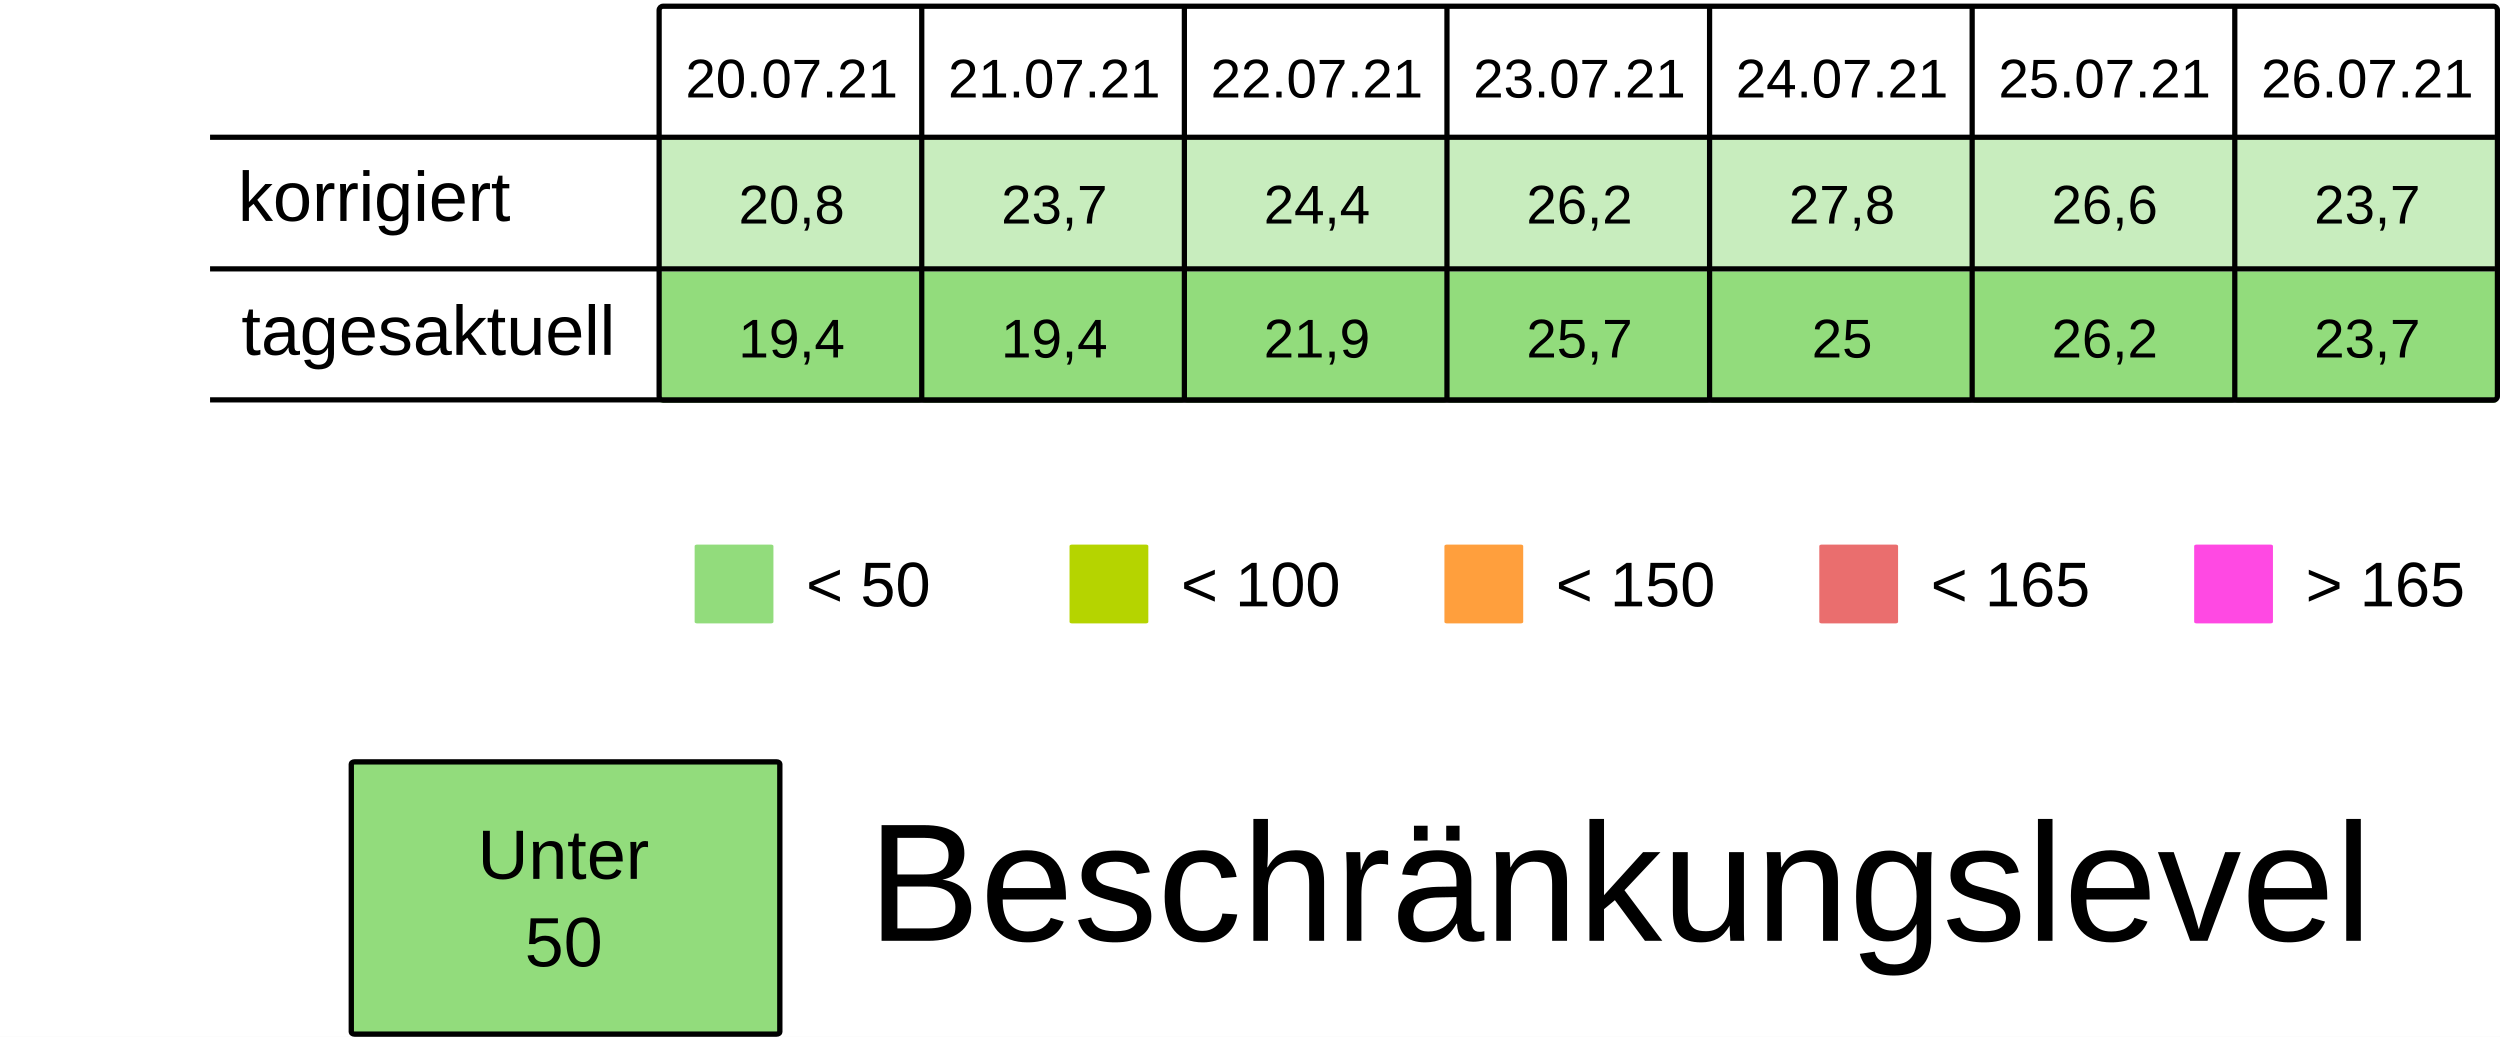
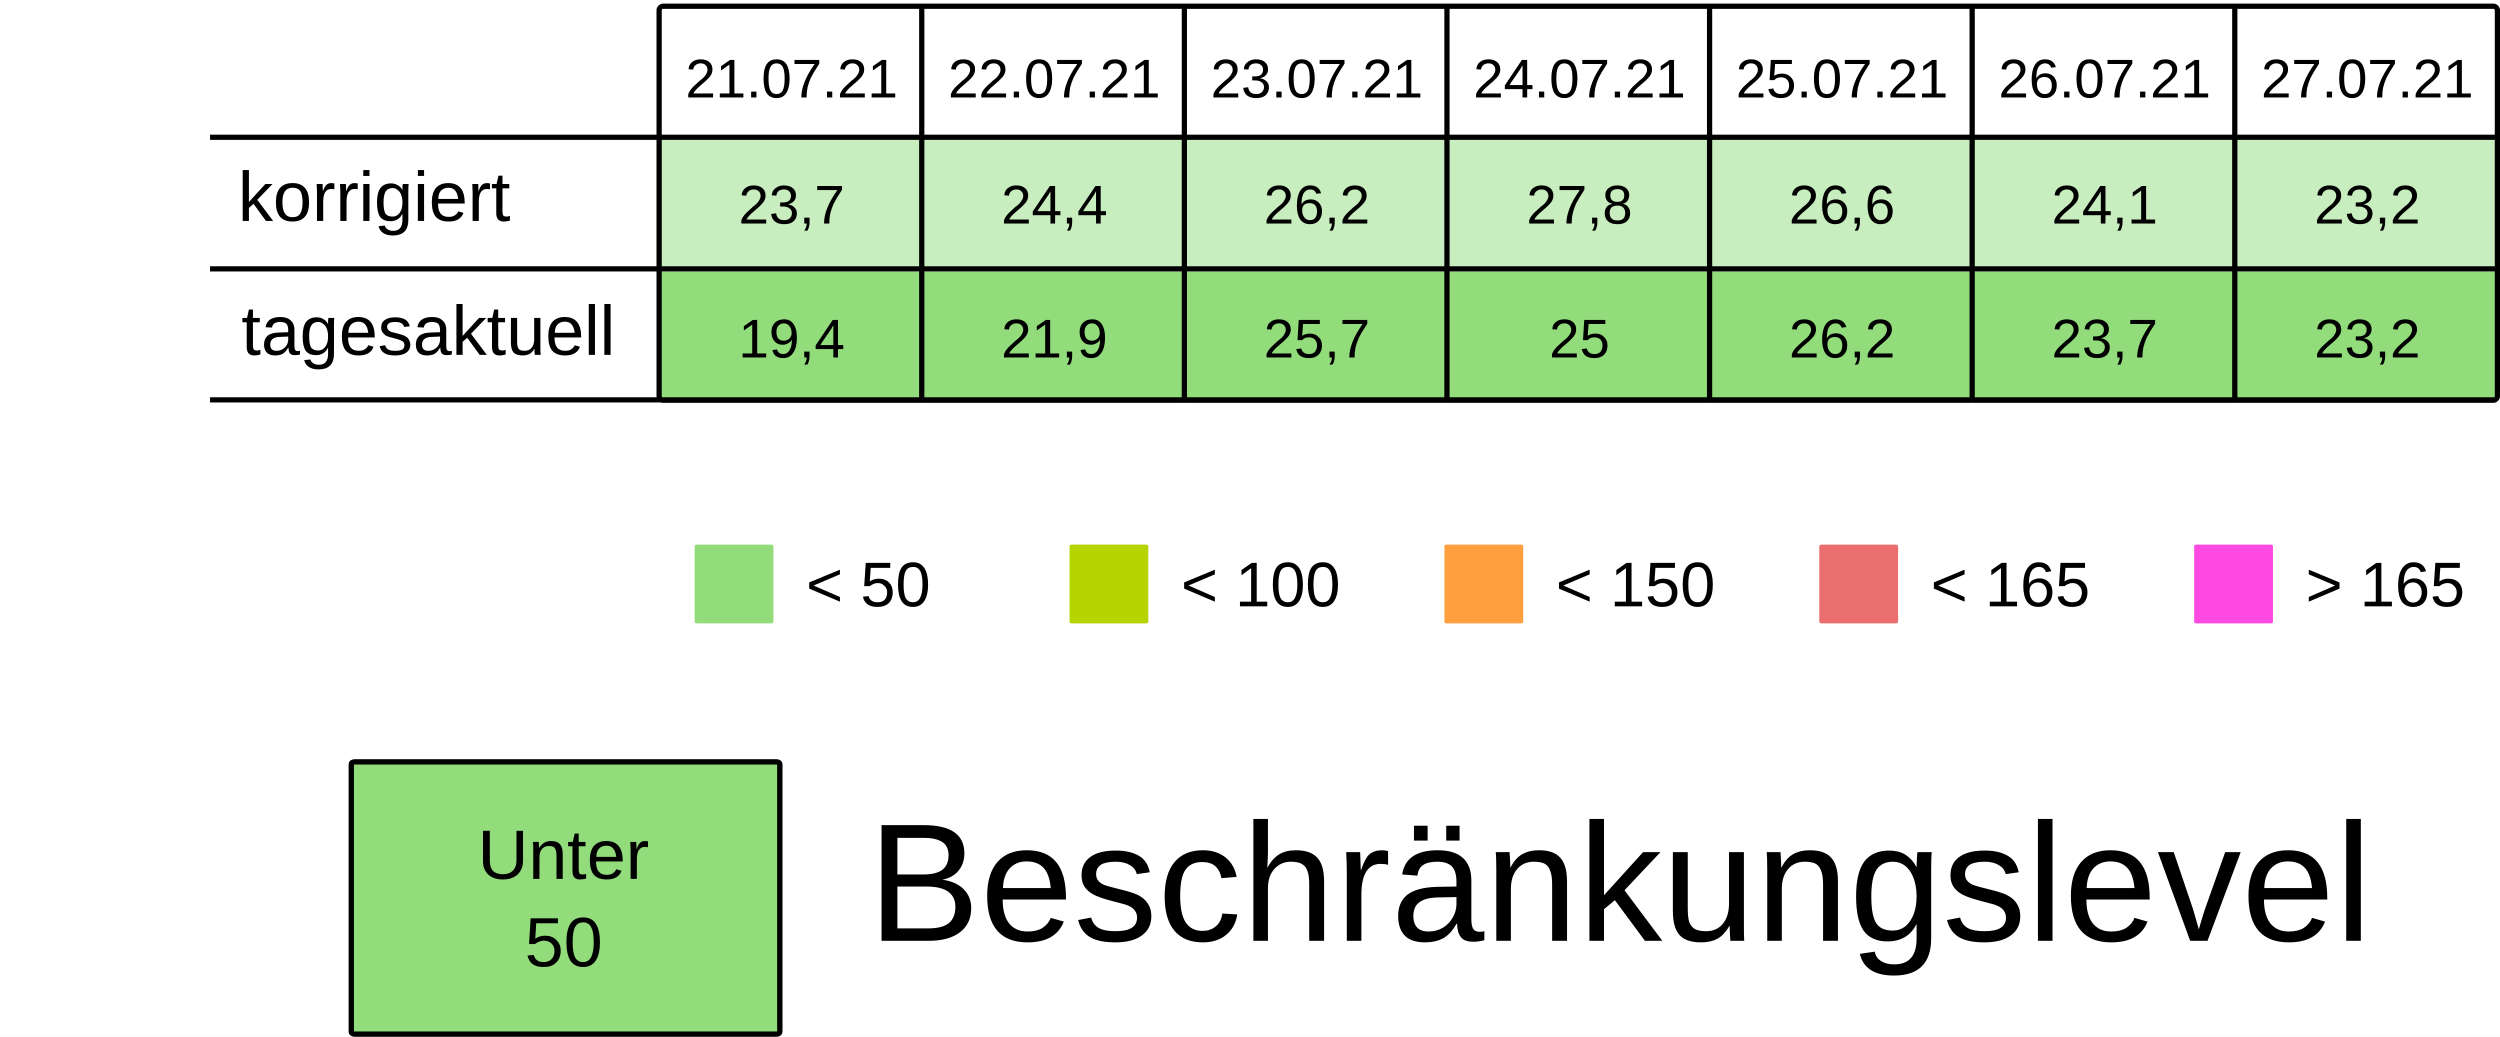
<svg xmlns="http://www.w3.org/2000/svg" viewBox="0 0 125.94 52.229" height="197.399" width="475.994">
  <rect width="100%" height="100%" x="-.001" fill="#fff" />
  <g transform="translate(-13.231 -25.355)">
    <rect ry=".106" rx=".169" y="32.284" x="46.434" height="6.615" width="13.229" fill="#92dc7c7F" />
    <rect ry=".106" rx=".169" y="32.284" x="59.664" height="6.615" width="13.229" fill="#92dc7c7F" />
    <rect ry=".106" rx=".169" y="32.284" x="72.893" height="6.615" width="13.229" fill="#92dc7c7F" />
    <rect ry=".106" rx=".169" y="32.284" x="86.122" height="6.615" width="13.229" fill="#92dc7c7F" />
    <rect ry=".106" rx=".169" y="32.284" x="99.351" height="6.615" width="13.229" fill="#92dc7c7F" />
    <rect ry=".106" rx=".169" y="32.284" x="112.58" height="6.615" width="13.229" fill="#92dc7c7F" />
    <rect ry=".106" rx=".169" y="32.284" x="125.809" height="6.615" width="13.229" fill="#92dc7c7F" />
    <text y="30.266" x="53.113" style="line-height:125%;-inkscape-font-specification:Arial;text-align:center" font-weight="400" font-size="2.749" letter-spacing="0" word-spacing="0" font-family="Arial" text-anchor="middle" stroke-width=".064">
-       <tspan style="text-align:center" y="30.266" x="53.113">20.07.21</tspan>
+       <tspan style="text-align:center" y="30.266" x="53.113">21.07.21</tspan>
    </text>
    <text y="30.266" x="66.342" style="line-height:125%;-inkscape-font-specification:Arial;text-align:center" font-weight="400" font-size="2.749" letter-spacing="0" word-spacing="0" font-family="Arial" text-anchor="middle" stroke-width=".064">
-       <tspan style="text-align:center" y="30.266" x="66.342">21.07.21</tspan>
+       <tspan style="text-align:center" y="30.266" x="66.342">22.07.21</tspan>
    </text>
    <text y="30.266" x="79.571" style="line-height:125%;-inkscape-font-specification:Arial;text-align:center" font-weight="400" font-size="2.749" letter-spacing="0" word-spacing="0" font-family="Arial" text-anchor="middle" stroke-width=".064">
-       <tspan style="text-align:center" y="30.266" x="79.571">22.07.21</tspan>
+       <tspan style="text-align:center" y="30.266" x="79.571">23.07.21</tspan>
    </text>
    <text y="30.266" x="92.8" style="line-height:125%;-inkscape-font-specification:Arial;text-align:center" font-weight="400" font-size="2.749" letter-spacing="0" word-spacing="0" font-family="Arial" text-anchor="middle" stroke-width=".064">
-       <tspan style="text-align:center" y="30.266" x="92.8">23.07.21</tspan>
+       <tspan style="text-align:center" y="30.266" x="92.8">24.07.21</tspan>
    </text>
    <text y="30.266" x="106.029" style="line-height:125%;-inkscape-font-specification:Arial;text-align:center" font-weight="400" font-size="2.749" letter-spacing="0" word-spacing="0" font-family="Arial" text-anchor="middle" stroke-width=".064">
-       <tspan style="text-align:center" y="30.266" x="106.029">24.07.21</tspan>
+       <tspan style="text-align:center" y="30.266" x="106.029">25.07.21</tspan>
    </text>
    <text y="30.266" x="119.258" style="line-height:125%;-inkscape-font-specification:Arial;text-align:center" font-weight="400" font-size="2.749" letter-spacing="0" word-spacing="0" font-family="Arial" text-anchor="middle" stroke-width=".064">
-       <tspan style="text-align:center" y="30.266" x="119.258">25.07.21</tspan>
+       <tspan style="text-align:center" y="30.266" x="119.258">26.07.21</tspan>
    </text>
    <text y="30.266" x="132.488" style="line-height:125%;-inkscape-font-specification:Arial;text-align:center" font-weight="400" font-size="2.749" letter-spacing="0" word-spacing="0" font-family="Arial" text-anchor="middle" stroke-width=".064">
-       <tspan style="text-align:center" y="30.266" x="132.488">26.07.21</tspan>
+       <tspan style="text-align:center" y="30.266" x="132.488">27.07.21</tspan>
    </text>
    <text y="36.616" x="53.113" style="line-height:125%;-inkscape-font-specification:Arial;text-align:center" font-weight="400" font-size="2.749" letter-spacing="0" word-spacing="0" font-family="Arial" text-anchor="middle" stroke-width=".064">
-       <tspan style="text-align:center" y="36.616" x="53.113">20,8</tspan>
+       <tspan style="text-align:center" y="36.616" x="53.113">23,7</tspan>
    </text>
    <text y="36.616" x="66.342" style="line-height:125%;-inkscape-font-specification:Arial;text-align:center" font-weight="400" font-size="2.749" letter-spacing="0" word-spacing="0" font-family="Arial" text-anchor="middle" stroke-width=".064">
-       <tspan style="text-align:center" y="36.616" x="66.342">23,7</tspan>
+       <tspan style="text-align:center" y="36.616" x="66.342">24,4</tspan>
    </text>
    <text y="36.616" x="79.571" style="line-height:125%;-inkscape-font-specification:Arial;text-align:center" font-weight="400" font-size="2.749" letter-spacing="0" word-spacing="0" font-family="Arial" text-anchor="middle" stroke-width=".064">
-       <tspan style="text-align:center" y="36.616" x="79.571">24,4</tspan>
+       <tspan style="text-align:center" y="36.616" x="79.571">26,2</tspan>
    </text>
    <text y="36.616" x="92.8" style="line-height:125%;-inkscape-font-specification:Arial;text-align:center" font-weight="400" font-size="2.749" letter-spacing="0" word-spacing="0" font-family="Arial" text-anchor="middle" stroke-width=".064">
-       <tspan style="text-align:center" y="36.616" x="92.8">26,2</tspan>
+       <tspan style="text-align:center" y="36.616" x="92.8">27,8</tspan>
    </text>
    <text y="36.616" x="106.029" style="line-height:125%;-inkscape-font-specification:Arial;text-align:center" font-weight="400" font-size="2.749" letter-spacing="0" word-spacing="0" font-family="Arial" text-anchor="middle" stroke-width=".064">
-       <tspan style="text-align:center" y="36.616" x="106.029">27,8</tspan>
+       <tspan style="text-align:center" y="36.616" x="106.029">26,6</tspan>
    </text>
    <text y="36.616" x="119.258" style="line-height:125%;-inkscape-font-specification:Arial;text-align:center" font-weight="400" font-size="2.749" letter-spacing="0" word-spacing="0" font-family="Arial" text-anchor="middle" stroke-width=".064">
-       <tspan style="text-align:center" y="36.616" x="119.258">26,6</tspan>
+       <tspan style="text-align:center" y="36.616" x="119.258">24,1</tspan>
    </text>
    <text y="36.616" x="132.488" style="line-height:125%;-inkscape-font-specification:Arial;text-align:center" font-weight="400" font-size="2.749" letter-spacing="0" word-spacing="0" font-family="Arial" text-anchor="middle" stroke-width=".064">
-       <tspan style="text-align:center" y="36.616" x="132.488">23,7</tspan>
+       <tspan style="text-align:center" y="36.616" x="132.488">23,2</tspan>
    </text>
    <rect ry=".071" rx=".12" y="52.79" x="48.224" height="3.969" width="3.969" fill="#92dc7c" />
    <text y="55.896" x="53.84" style="line-height:125%;-inkscape-font-specification:Arial" font-weight="400" font-size="3.175" letter-spacing="0" word-spacing="0" font-family="Arial" stroke-width=".265">
      <tspan y="55.896" x="53.84">&lt; 50</tspan>
    </text>
    <rect ry=".071" rx=".12" y="52.79" x="67.11" height="3.969" width="3.969" fill="#B5D400" />
    <text y="55.896" x="72.726" style="line-height:125%;-inkscape-font-specification:Arial" font-weight="400" font-size="3.175" letter-spacing="0" word-spacing="0" font-family="Arial" stroke-width=".265">
      <tspan y="55.896" x="72.726">&lt; 100</tspan>
    </text>
    <rect ry=".071" rx=".12" y="52.79" x="104.88" height="3.969" width="3.969" fill="#ea6e6e" />
    <text y="55.896" x="110.496" style="line-height:125%;-inkscape-font-specification:Arial" font-weight="400" font-size="3.175" letter-spacing="0" word-spacing="0" font-family="Arial" stroke-width=".265">
      <tspan y="55.896" x="110.496">&lt; 165</tspan>
    </text>
    <rect ry=".071" rx=".12" y="52.79" x="123.765" height="3.969" width="3.969" fill="#FF49E3" />
    <text y="55.896" x="129.381" style="line-height:125%;-inkscape-font-specification:Arial" font-weight="400" font-size="3.175" letter-spacing="0" word-spacing="0" font-family="Arial" stroke-width=".265">
      <tspan y="55.896" x="129.381">&gt; 165</tspan>
    </text>
    <rect ry=".071" rx=".12" y="52.79" x="85.995" height="3.969" width="3.969" fill="#ff9f3d" />
    <text y="55.896" x="91.61" style="line-height:125%;-inkscape-font-specification:Arial" font-weight="400" font-size="3.175" letter-spacing="0" word-spacing="0" font-family="Arial" stroke-width=".265">
      <tspan y="55.896" x="91.61">&lt; 150</tspan>
    </text>
    <rect ry=".106" rx=".169" y="39.031" x="46.435" height="6.615" width="13.229" fill="#92dc7c" />
    <rect ry=".106" rx=".169" y="39.031" x="59.665" height="6.615" width="13.229" fill="#92dc7c" />
    <rect ry=".106" rx=".169" y="39.031" x="72.894" height="6.615" width="13.229" fill="#92dc7c" />
    <rect ry=".106" rx=".169" y="39.031" x="86.123" height="6.615" width="13.229" fill="#92dc7c" />
    <rect ry=".106" rx=".169" y="39.031" x="99.352" height="6.615" width="13.229" fill="#92dc7c" />
    <rect ry=".106" rx=".169" y="39.031" x="112.581" height="6.615" width="13.229" fill="#92dc7c" />
    <rect ry=".106" rx=".169" y="39.031" x="125.81" height="6.615" width="13.229" fill="#92dc7c" />
    <text y="43.363" x="53.114" style="line-height:125%;-inkscape-font-specification:Arial;text-align:center" font-weight="400" font-size="2.749" letter-spacing="0" word-spacing="0" font-family="Arial" text-anchor="middle" stroke-width=".064">
      <tspan style="text-align:center" y="43.363" x="53.114">19,4</tspan>
    </text>
    <text y="43.363" x="66.343" style="line-height:125%;-inkscape-font-specification:Arial;text-align:center" font-weight="400" font-size="2.749" letter-spacing="0" word-spacing="0" font-family="Arial" text-anchor="middle" stroke-width=".064">
-       <tspan style="text-align:center" y="43.363" x="66.343">19,4</tspan>
+       <tspan style="text-align:center" y="43.363" x="66.343">21,9</tspan>
    </text>
    <text y="43.363" x="79.572" style="line-height:125%;-inkscape-font-specification:Arial;text-align:center" font-weight="400" font-size="2.749" letter-spacing="0" word-spacing="0" font-family="Arial" text-anchor="middle" stroke-width=".064">
-       <tspan style="text-align:center" y="43.363" x="79.572">21,9</tspan>
+       <tspan style="text-align:center" y="43.363" x="79.572">25,7</tspan>
    </text>
    <text y="43.363" x="92.801" style="line-height:125%;-inkscape-font-specification:Arial;text-align:center" font-weight="400" font-size="2.749" letter-spacing="0" word-spacing="0" font-family="Arial" text-anchor="middle" stroke-width=".064">
-       <tspan style="text-align:center" y="43.363" x="92.801">25,7</tspan>
+       <tspan style="text-align:center" y="43.363" x="92.801">25</tspan>
    </text>
    <text y="43.363" x="106.03" style="line-height:125%;-inkscape-font-specification:Arial;text-align:center" font-weight="400" font-size="2.749" letter-spacing="0" word-spacing="0" font-family="Arial" text-anchor="middle" stroke-width=".064">
-       <tspan style="text-align:center" y="43.363" x="106.03">25</tspan>
+       <tspan style="text-align:center" y="43.363" x="106.03">26,2</tspan>
    </text>
    <text y="43.363" x="119.259" style="line-height:125%;-inkscape-font-specification:Arial;text-align:center" font-weight="400" font-size="2.749" letter-spacing="0" word-spacing="0" font-family="Arial" text-anchor="middle" stroke-width=".064">
-       <tspan style="text-align:center" y="43.363" x="119.259">26,2</tspan>
+       <tspan style="text-align:center" y="43.363" x="119.259">23,7</tspan>
    </text>
    <text y="43.363" x="132.489" style="line-height:125%;-inkscape-font-specification:Arial;text-align:center" font-weight="400" font-size="2.749" letter-spacing="0" word-spacing="0" font-family="Arial" text-anchor="middle" stroke-width=".064">
-       <tspan style="text-align:center" y="43.363" x="132.489">23,7</tspan>
+       <tspan style="text-align:center" y="43.363" x="132.489">23,2</tspan>
    </text>
    <text style="line-height:125%;-inkscape-font-specification:Arial" x="25.224" y="36.483" font-weight="400" font-size="3.528" font-family="Arial" letter-spacing="0" word-spacing="0" stroke-width=".265">
      <tspan x="25.224" y="36.483">korrigiert</tspan>
    </text>
    <text style="line-height:125%;-inkscape-font-specification:Arial" x="25.396" y="43.23" font-weight="400" font-size="3.528" font-family="Arial" letter-spacing="0" word-spacing="0" stroke-width=".265">
      <tspan x="25.396" y="43.23">tagesaktuell</tspan>
    </text>
    <path d="M59.665 25.802v19.844zm13.23 0v19.844zm13.228 0v19.844zm13.23 0v19.844zm13.228 0v19.844zm13.23 0v19.844zM23.812 32.27h115.096zm0 6.629h115.096zm0 6.6h115.096zm22.823-19.83h92.206c.11 0 .2.09.2.2v19.445a.2.2 0 01-.2.2H46.635a.2.2 0 01-.2-.2V25.869c0-.11.089-.2.2-.2z" fill="none" stroke="#000" stroke-width=".264" />
    <rect ry=".108" rx=".169" y="63.735" x="30.927" height="13.715" width="21.588" fill="#92dc7c" stroke-miterlimit="0" stroke="#000" stroke-width=".269" />
    <text y="69.629" x="41.626" style="line-height:125%;-inkscape-font-specification:Arial;text-align:center" font-weight="400" font-size="3.528" letter-spacing="0" word-spacing="0" font-family="Arial" text-anchor="middle" stroke-width=".265">
      <tspan style="text-align:center" y="69.629" x="42.1">Unter</tspan>
      <tspan style="text-align:center" y="74.038" x="41.626">50</tspan>
    </text>
    <text style="line-height:125%;-inkscape-font-specification:Arial" x="56.955" y="72.75" font-weight="400" font-size="8.467" font-family="Arial" letter-spacing="0" word-spacing="0" stroke-width=".265">
      <tspan x="56.955" y="72.75">Beschränkungslevel</tspan>
    </text>
  </g>
</svg>
